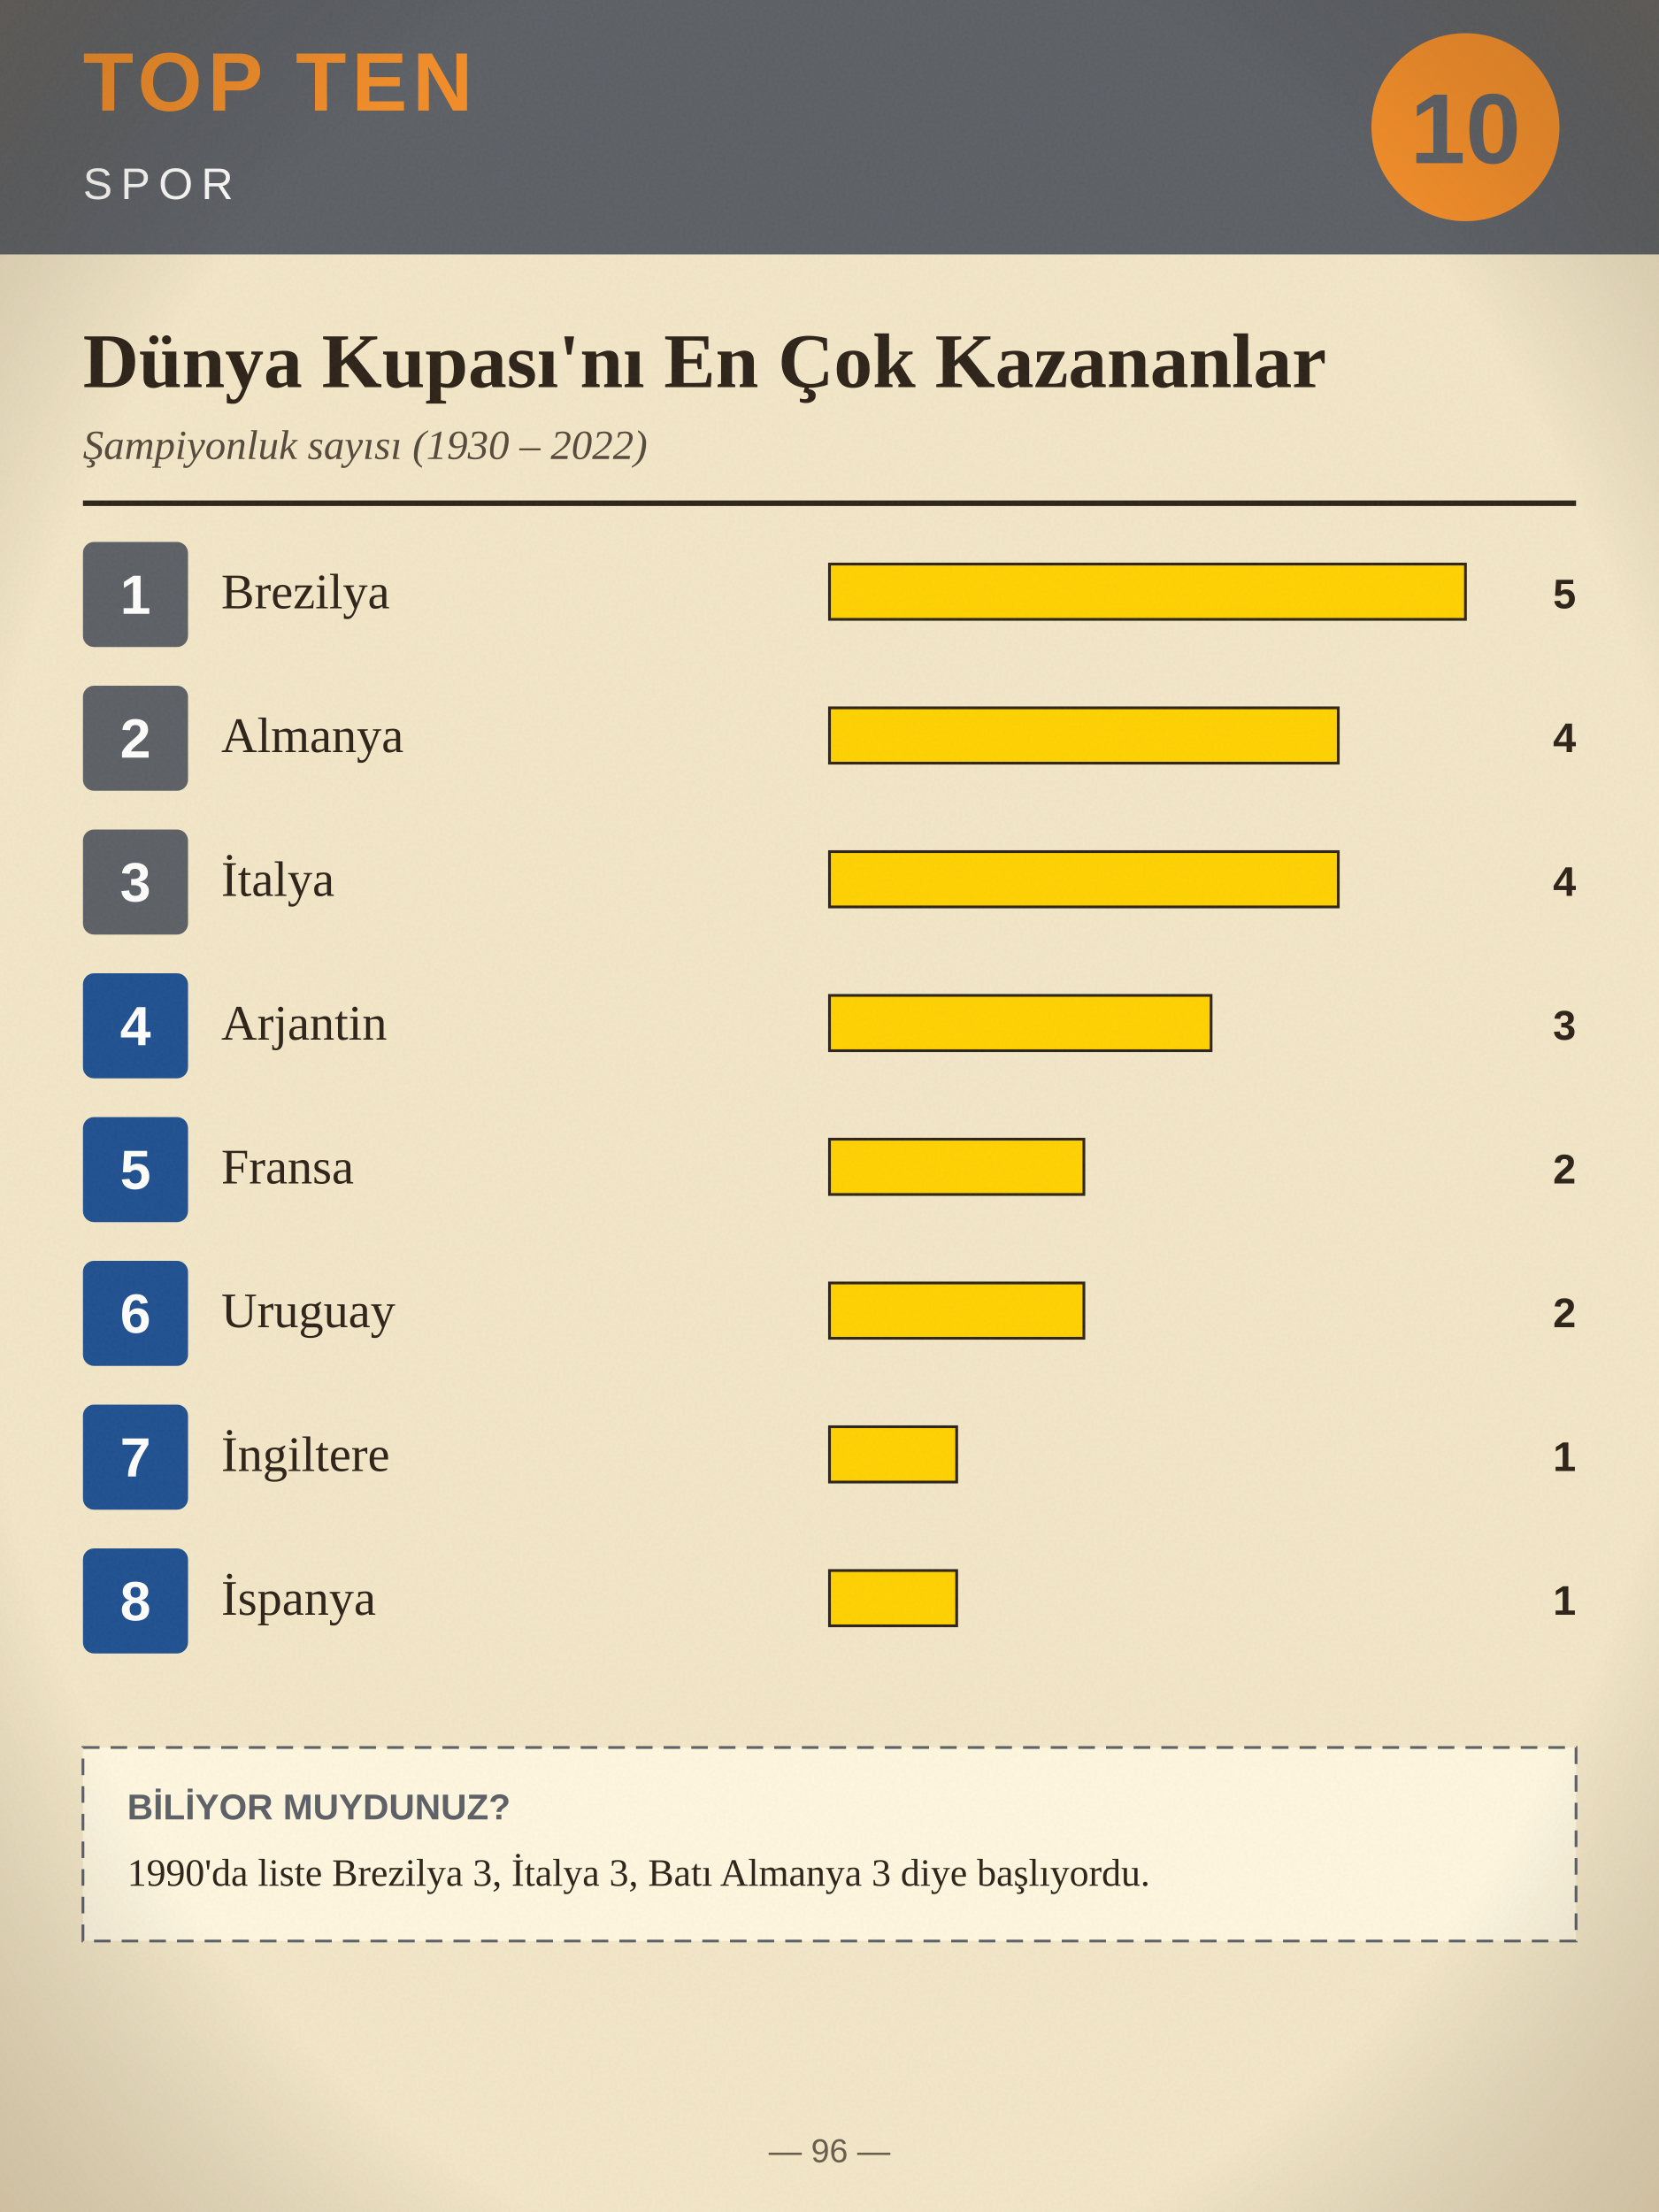
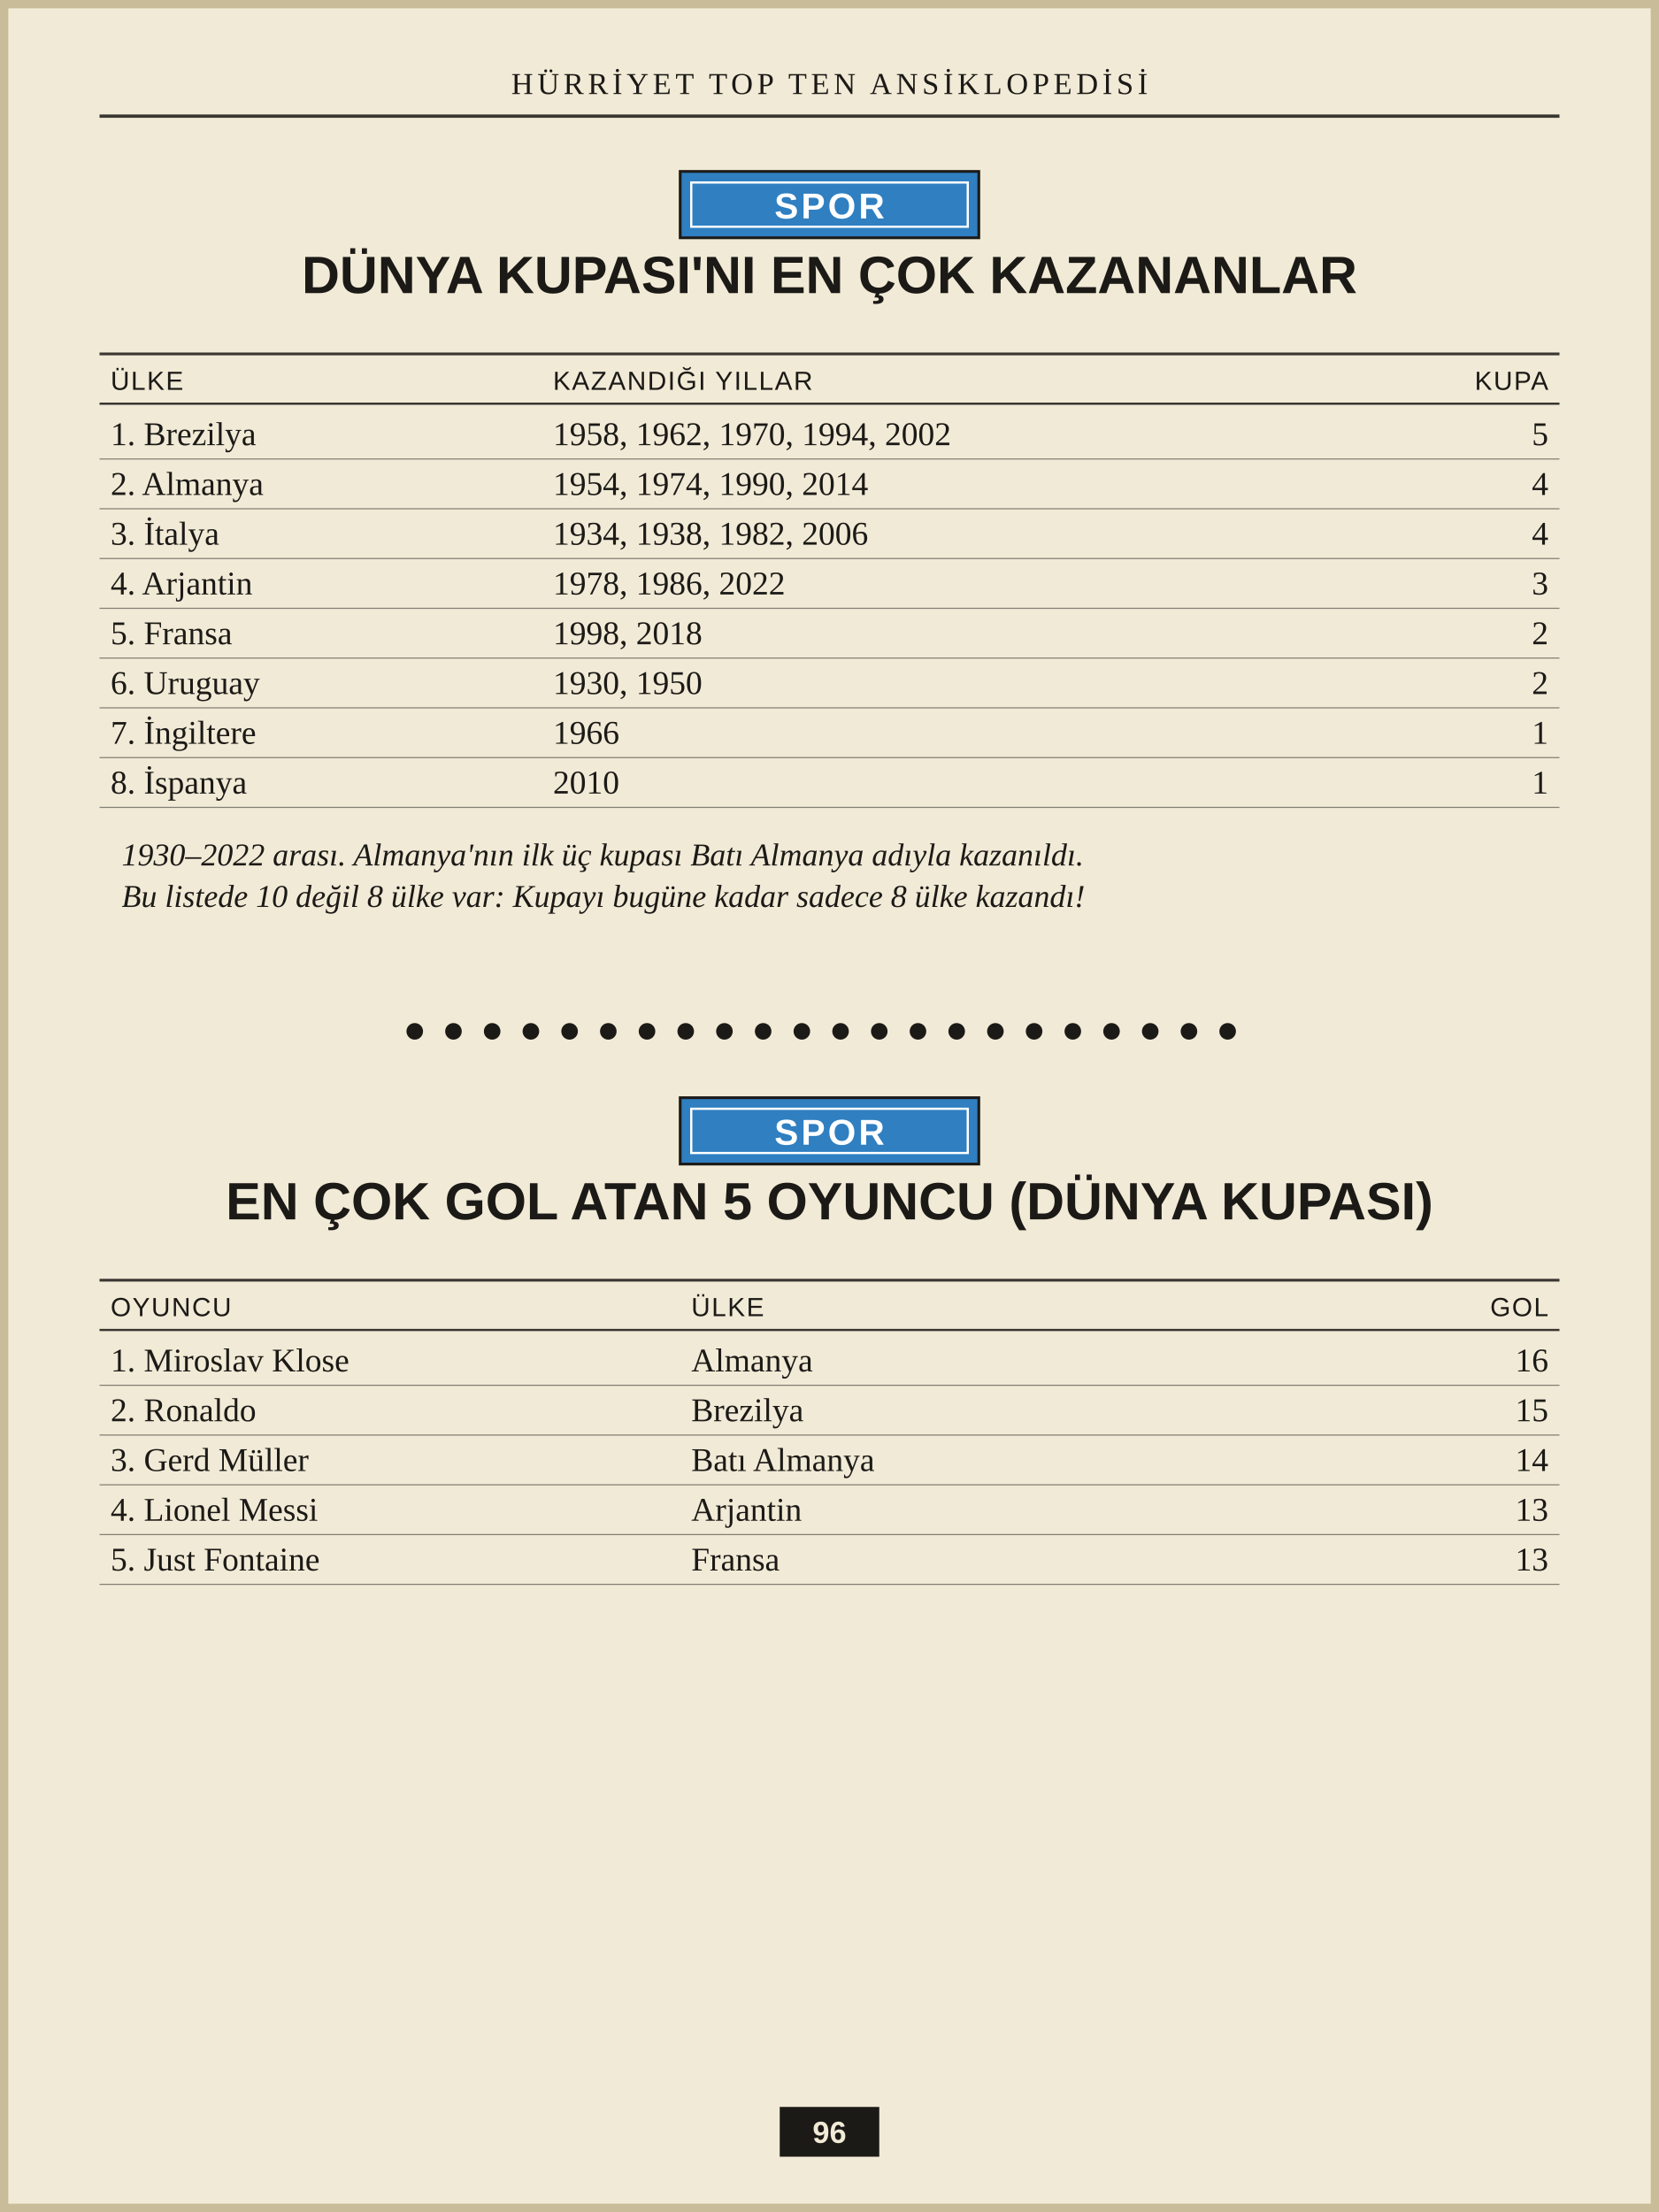
<svg xmlns="http://www.w3.org/2000/svg" width="600" height="800" viewBox="0 0 600 800">
-   <defs>
-     <filter id="n">
-       <feTurbulence type="fractalNoise" baseFrequency="0.9" numOctaves="2" seed="4" />
-       <feColorMatrix values="0 0 0 0 0.45 0 0 0 0 0.35 0 0 0 0 0.2 0 0 0 0.08 0" />
-       <feComposite in2="SourceGraphic" operator="in" />
-     </filter>
-     <radialGradient id="v" cx="50%" cy="50%" r="75%">
-       <stop offset="70%" stop-color="#000" stop-opacity="0" />
-       <stop offset="100%" stop-color="#6b4a1e" stop-opacity="0.28" />
-     </radialGradient>
-   </defs>
-   <rect width="600" height="800" fill="#f3e7c9" />
-   <rect x="0" y="0" width="600" height="92" fill="#5b5f66" />
-   <text x="30" y="40" font-family="Arial, Helvetica, sans-serif" font-weight="900" font-size="30" fill="#f28c28" letter-spacing="2">TOP TEN</text>
-   <text x="30" y="72" font-family="Arial, Helvetica, sans-serif" font-size="16" fill="#fff" letter-spacing="3">SPOR</text>
-   <circle cx="530" cy="46" r="34" fill="#f28c28" />
-   <text x="530" y="59" font-family="Arial, Helvetica, sans-serif" font-weight="900" font-size="36" fill="#5b5f66" text-anchor="middle">10</text>
-   <text x="30" y="140" font-family="Georgia, 'Times New Roman', serif" font-weight="bold" font-size="28" fill="#2b2118">Dünya Kupası'nı En Çok Kazananlar</text>
-   <text x="30" y="166" font-family="Georgia, 'Times New Roman', serif" font-style="italic" font-size="15" fill="#2b2118" opacity="0.8">Şampiyonluk sayısı (1930 – 2022)</text>
-   <line x1="30" y1="182" x2="570" y2="182" stroke="#2b2118" stroke-width="2" />
-   <rect x="30" y="196" width="38" height="38" rx="4" fill="#5b5f66" />
-   <text x="49" y="222" font-family="Arial, Helvetica, sans-serif" font-weight="900" font-size="20" fill="#fff" text-anchor="middle">1</text>
-   <text x="80" y="220" font-family="Georgia, 'Times New Roman', serif" font-size="18" fill="#2b2118">Brezilya</text>
-   <rect x="300" y="204" width="230" height="20" fill="#ffd200" stroke="#2b2118" stroke-width="1" />
-   <text x="570" y="220" font-family="Arial, Helvetica, sans-serif" font-weight="bold" font-size="15" fill="#2b2118" text-anchor="end">5</text>
-   <rect x="30" y="248" width="38" height="38" rx="4" fill="#5b5f66" />
-   <text x="49" y="274" font-family="Arial, Helvetica, sans-serif" font-weight="900" font-size="20" fill="#fff" text-anchor="middle">2</text>
-   <text x="80" y="272" font-family="Georgia, 'Times New Roman', serif" font-size="18" fill="#2b2118">Almanya</text>
-   <rect x="300" y="256" width="184" height="20" fill="#ffd200" stroke="#2b2118" stroke-width="1" />
-   <text x="570" y="272" font-family="Arial, Helvetica, sans-serif" font-weight="bold" font-size="15" fill="#2b2118" text-anchor="end">4</text>
-   <rect x="30" y="300" width="38" height="38" rx="4" fill="#5b5f66" />
-   <text x="49" y="326" font-family="Arial, Helvetica, sans-serif" font-weight="900" font-size="20" fill="#fff" text-anchor="middle">3</text>
-   <text x="80" y="324" font-family="Georgia, 'Times New Roman', serif" font-size="18" fill="#2b2118">İtalya</text>
-   <rect x="300" y="308" width="184" height="20" fill="#ffd200" stroke="#2b2118" stroke-width="1" />
-   <text x="570" y="324" font-family="Arial, Helvetica, sans-serif" font-weight="bold" font-size="15" fill="#2b2118" text-anchor="end">4</text>
-   <rect x="30" y="352" width="38" height="38" rx="4" fill="#1d4f91" />
-   <text x="49" y="378" font-family="Arial, Helvetica, sans-serif" font-weight="900" font-size="20" fill="#fff" text-anchor="middle">4</text>
-   <text x="80" y="376" font-family="Georgia, 'Times New Roman', serif" font-size="18" fill="#2b2118">Arjantin</text>
-   <rect x="300" y="360" width="138" height="20" fill="#ffd200" stroke="#2b2118" stroke-width="1" />
-   <text x="570" y="376" font-family="Arial, Helvetica, sans-serif" font-weight="bold" font-size="15" fill="#2b2118" text-anchor="end">3</text>
-   <rect x="30" y="404" width="38" height="38" rx="4" fill="#1d4f91" />
-   <text x="49" y="430" font-family="Arial, Helvetica, sans-serif" font-weight="900" font-size="20" fill="#fff" text-anchor="middle">5</text>
-   <text x="80" y="428" font-family="Georgia, 'Times New Roman', serif" font-size="18" fill="#2b2118">Fransa</text>
-   <rect x="300" y="412" width="92" height="20" fill="#ffd200" stroke="#2b2118" stroke-width="1" />
-   <text x="570" y="428" font-family="Arial, Helvetica, sans-serif" font-weight="bold" font-size="15" fill="#2b2118" text-anchor="end">2</text>
-   <rect x="30" y="456" width="38" height="38" rx="4" fill="#1d4f91" />
-   <text x="49" y="482" font-family="Arial, Helvetica, sans-serif" font-weight="900" font-size="20" fill="#fff" text-anchor="middle">6</text>
-   <text x="80" y="480" font-family="Georgia, 'Times New Roman', serif" font-size="18" fill="#2b2118">Uruguay</text>
-   <rect x="300" y="464" width="92" height="20" fill="#ffd200" stroke="#2b2118" stroke-width="1" />
-   <text x="570" y="480" font-family="Arial, Helvetica, sans-serif" font-weight="bold" font-size="15" fill="#2b2118" text-anchor="end">2</text>
-   <rect x="30" y="508" width="38" height="38" rx="4" fill="#1d4f91" />
-   <text x="49" y="534" font-family="Arial, Helvetica, sans-serif" font-weight="900" font-size="20" fill="#fff" text-anchor="middle">7</text>
-   <text x="80" y="532" font-family="Georgia, 'Times New Roman', serif" font-size="18" fill="#2b2118">İngiltere</text>
-   <rect x="300" y="516" width="46" height="20" fill="#ffd200" stroke="#2b2118" stroke-width="1" />
-   <text x="570" y="532" font-family="Arial, Helvetica, sans-serif" font-weight="bold" font-size="15" fill="#2b2118" text-anchor="end">1</text>
-   <rect x="30" y="560" width="38" height="38" rx="4" fill="#1d4f91" />
-   <text x="49" y="586" font-family="Arial, Helvetica, sans-serif" font-weight="900" font-size="20" fill="#fff" text-anchor="middle">8</text>
-   <text x="80" y="584" font-family="Georgia, 'Times New Roman', serif" font-size="18" fill="#2b2118">İspanya</text>
-   <rect x="300" y="568" width="46" height="20" fill="#ffd200" stroke="#2b2118" stroke-width="1" />
-   <text x="570" y="584" font-family="Arial, Helvetica, sans-serif" font-weight="bold" font-size="15" fill="#2b2118" text-anchor="end">1</text>
-   <rect x="30" y="632" width="540" height="70" fill="#fff8e1" stroke="#5b5f66" stroke-dasharray="6 4" />
-   <text x="46" y="658" font-family="Arial, Helvetica, sans-serif" font-weight="bold" font-size="13" fill="#5b5f66">BİLİYOR MUYDUNUZ?</text>
-   <text x="46" y="682" font-family="Georgia, 'Times New Roman', serif" font-size="14" fill="#2b2118">1990'da liste Brezilya 3, İtalya 3, Batı Almanya 3 diye başlıyordu.</text>
-   <text x="300" y="782" font-family="Arial, Helvetica, sans-serif" font-size="12" fill="#2b2118" text-anchor="middle" opacity="0.7">— 96 —</text>
-   <rect width="600" height="800" fill="url(#v)" />
-   <rect width="600" height="800" filter="url(#n)" />
+   <rect width="600" height="800" fill="#f1ead6" />
+   <text x="300" y="34" font-family="'Times New Roman', Times, serif" font-size="11" fill="#1c1a17" text-anchor="middle" letter-spacing="1.5">HÜRRİYET TOP TEN ANSİKLOPEDİSİ</text>
+   <line x1="36" y1="42" x2="564" y2="42" stroke="#3a3631" stroke-width="1.2" />
+   <rect x="246" y="62" width="108" height="24" fill="#2f7fc1" stroke="#1c1a17" stroke-width="1" />
+   <rect x="250" y="66" width="100" height="16" fill="none" stroke="#fff" stroke-width="0.8" />
+   <text x="300" y="79" font-family="'Arial Narrow', Arial, Helvetica, sans-serif" font-weight="bold" font-size="13" fill="#fff" text-anchor="middle" letter-spacing="1">SPOR</text>
+   <text x="300" y="106" font-family="'Arial Narrow', Arial, Helvetica, sans-serif" font-weight="bold" font-size="19" fill="#1c1a17" text-anchor="middle">DÜNYA KUPASI'NI EN ÇOK KAZANANLAR</text>
+   <line x1="36" y1="128" x2="564" y2="128" stroke="#3a3631" stroke-width="1" />
+   <text x="40" y="141" font-family="'Arial Narrow', Arial, Helvetica, sans-serif" font-size="9.5" fill="#1c1a17" text-anchor="start" letter-spacing="0.5">ÜLKE</text>
+   <text x="200" y="141" font-family="'Arial Narrow', Arial, Helvetica, sans-serif" font-size="9.5" fill="#1c1a17" text-anchor="start" letter-spacing="0.5">KAZANDIĞI YILLAR</text>
+   <text x="560" y="141" font-family="'Arial Narrow', Arial, Helvetica, sans-serif" font-size="9.5" fill="#1c1a17" text-anchor="end" letter-spacing="0.5">KUPA</text>
+   <line x1="36" y1="146" x2="564" y2="146" stroke="#3a3631" stroke-width="0.8" />
+   <text x="40" y="161" font-family="'Times New Roman', Times, serif" font-size="12" fill="#1c1a17" text-anchor="start">1. Brezilya</text>
+   <text x="200" y="161" font-family="'Times New Roman', Times, serif" font-size="12" fill="#1c1a17" text-anchor="start">1958, 1962, 1970, 1994, 2002</text>
+   <text x="560" y="161" font-family="'Times New Roman', Times, serif" font-size="12" fill="#1c1a17" text-anchor="end">5</text>
+   <line x1="36" y1="166" x2="564" y2="166" stroke="#3a3631" stroke-width="0.4" opacity="0.6" />
+   <text x="40" y="179" font-family="'Times New Roman', Times, serif" font-size="12" fill="#1c1a17" text-anchor="start">2. Almanya</text>
+   <text x="200" y="179" font-family="'Times New Roman', Times, serif" font-size="12" fill="#1c1a17" text-anchor="start">1954, 1974, 1990, 2014</text>
+   <text x="560" y="179" font-family="'Times New Roman', Times, serif" font-size="12" fill="#1c1a17" text-anchor="end">4</text>
+   <line x1="36" y1="184" x2="564" y2="184" stroke="#3a3631" stroke-width="0.4" opacity="0.6" />
+   <text x="40" y="197" font-family="'Times New Roman', Times, serif" font-size="12" fill="#1c1a17" text-anchor="start">3. İtalya</text>
+   <text x="200" y="197" font-family="'Times New Roman', Times, serif" font-size="12" fill="#1c1a17" text-anchor="start">1934, 1938, 1982, 2006</text>
+   <text x="560" y="197" font-family="'Times New Roman', Times, serif" font-size="12" fill="#1c1a17" text-anchor="end">4</text>
+   <line x1="36" y1="202" x2="564" y2="202" stroke="#3a3631" stroke-width="0.4" opacity="0.6" />
+   <text x="40" y="215" font-family="'Times New Roman', Times, serif" font-size="12" fill="#1c1a17" text-anchor="start">4. Arjantin</text>
+   <text x="200" y="215" font-family="'Times New Roman', Times, serif" font-size="12" fill="#1c1a17" text-anchor="start">1978, 1986, 2022</text>
+   <text x="560" y="215" font-family="'Times New Roman', Times, serif" font-size="12" fill="#1c1a17" text-anchor="end">3</text>
+   <line x1="36" y1="220" x2="564" y2="220" stroke="#3a3631" stroke-width="0.4" opacity="0.6" />
+   <text x="40" y="233" font-family="'Times New Roman', Times, serif" font-size="12" fill="#1c1a17" text-anchor="start">5. Fransa</text>
+   <text x="200" y="233" font-family="'Times New Roman', Times, serif" font-size="12" fill="#1c1a17" text-anchor="start">1998, 2018</text>
+   <text x="560" y="233" font-family="'Times New Roman', Times, serif" font-size="12" fill="#1c1a17" text-anchor="end">2</text>
+   <line x1="36" y1="238" x2="564" y2="238" stroke="#3a3631" stroke-width="0.4" opacity="0.6" />
+   <text x="40" y="251" font-family="'Times New Roman', Times, serif" font-size="12" fill="#1c1a17" text-anchor="start">6. Uruguay</text>
+   <text x="200" y="251" font-family="'Times New Roman', Times, serif" font-size="12" fill="#1c1a17" text-anchor="start">1930, 1950</text>
+   <text x="560" y="251" font-family="'Times New Roman', Times, serif" font-size="12" fill="#1c1a17" text-anchor="end">2</text>
+   <line x1="36" y1="256" x2="564" y2="256" stroke="#3a3631" stroke-width="0.4" opacity="0.6" />
+   <text x="40" y="269" font-family="'Times New Roman', Times, serif" font-size="12" fill="#1c1a17" text-anchor="start">7. İngiltere</text>
+   <text x="200" y="269" font-family="'Times New Roman', Times, serif" font-size="12" fill="#1c1a17" text-anchor="start">1966</text>
+   <text x="560" y="269" font-family="'Times New Roman', Times, serif" font-size="12" fill="#1c1a17" text-anchor="end">1</text>
+   <line x1="36" y1="274" x2="564" y2="274" stroke="#3a3631" stroke-width="0.4" opacity="0.6" />
+   <text x="40" y="287" font-family="'Times New Roman', Times, serif" font-size="12" fill="#1c1a17" text-anchor="start">8. İspanya</text>
+   <text x="200" y="287" font-family="'Times New Roman', Times, serif" font-size="12" fill="#1c1a17" text-anchor="start">2010</text>
+   <text x="560" y="287" font-family="'Times New Roman', Times, serif" font-size="12" fill="#1c1a17" text-anchor="end">1</text>
+   <line x1="36" y1="292" x2="564" y2="292" stroke="#3a3631" stroke-width="0.4" opacity="0.6" />
+   <text x="44" y="313" font-family="'Times New Roman', Times, serif" font-size="11.5" font-style="italic" fill="#1c1a17">1930–2022 arası. Almanya'nın ilk üç kupası Batı Almanya adıyla kazanıldı.</text>
+   <text x="44" y="328" font-family="'Times New Roman', Times, serif" font-size="11.5" font-style="italic" fill="#1c1a17">Bu listede 10 değil 8 ülke var: Kupayı bugüne kadar sadece 8 ülke kazandı!</text>
+   <circle cx="150" cy="373" r="3" fill="#1c1a17" />
+   <circle cx="164" cy="373" r="3" fill="#1c1a17" />
+   <circle cx="178" cy="373" r="3" fill="#1c1a17" />
+   <circle cx="192" cy="373" r="3" fill="#1c1a17" />
+   <circle cx="206" cy="373" r="3" fill="#1c1a17" />
+   <circle cx="220" cy="373" r="3" fill="#1c1a17" />
+   <circle cx="234" cy="373" r="3" fill="#1c1a17" />
+   <circle cx="248" cy="373" r="3" fill="#1c1a17" />
+   <circle cx="262" cy="373" r="3" fill="#1c1a17" />
+   <circle cx="276" cy="373" r="3" fill="#1c1a17" />
+   <circle cx="290" cy="373" r="3" fill="#1c1a17" />
+   <circle cx="304" cy="373" r="3" fill="#1c1a17" />
+   <circle cx="318" cy="373" r="3" fill="#1c1a17" />
+   <circle cx="332" cy="373" r="3" fill="#1c1a17" />
+   <circle cx="346" cy="373" r="3" fill="#1c1a17" />
+   <circle cx="360" cy="373" r="3" fill="#1c1a17" />
+   <circle cx="374" cy="373" r="3" fill="#1c1a17" />
+   <circle cx="388" cy="373" r="3" fill="#1c1a17" />
+   <circle cx="402" cy="373" r="3" fill="#1c1a17" />
+   <circle cx="416" cy="373" r="3" fill="#1c1a17" />
+   <circle cx="430" cy="373" r="3" fill="#1c1a17" />
+   <circle cx="444" cy="373" r="3" fill="#1c1a17" />
+   <rect x="246" y="397" width="108" height="24" fill="#2f7fc1" stroke="#1c1a17" stroke-width="1" />
+   <rect x="250" y="401" width="100" height="16" fill="none" stroke="#fff" stroke-width="0.8" />
+   <text x="300" y="414" font-family="'Arial Narrow', Arial, Helvetica, sans-serif" font-weight="bold" font-size="13" fill="#fff" text-anchor="middle" letter-spacing="1">SPOR</text>
+   <text x="300" y="441" font-family="'Arial Narrow', Arial, Helvetica, sans-serif" font-weight="bold" font-size="19" fill="#1c1a17" text-anchor="middle">EN ÇOK GOL ATAN 5 OYUNCU (DÜNYA KUPASI)</text>
+   <line x1="36" y1="463" x2="564" y2="463" stroke="#3a3631" stroke-width="1" />
+   <text x="40" y="476" font-family="'Arial Narrow', Arial, Helvetica, sans-serif" font-size="9.5" fill="#1c1a17" text-anchor="start" letter-spacing="0.5">OYUNCU</text>
+   <text x="250" y="476" font-family="'Arial Narrow', Arial, Helvetica, sans-serif" font-size="9.5" fill="#1c1a17" text-anchor="start" letter-spacing="0.5">ÜLKE</text>
+   <text x="560" y="476" font-family="'Arial Narrow', Arial, Helvetica, sans-serif" font-size="9.5" fill="#1c1a17" text-anchor="end" letter-spacing="0.5">GOL</text>
+   <line x1="36" y1="481" x2="564" y2="481" stroke="#3a3631" stroke-width="0.8" />
+   <text x="40" y="496" font-family="'Times New Roman', Times, serif" font-size="12" fill="#1c1a17" text-anchor="start">1. Miroslav Klose</text>
+   <text x="250" y="496" font-family="'Times New Roman', Times, serif" font-size="12" fill="#1c1a17" text-anchor="start">Almanya</text>
+   <text x="560" y="496" font-family="'Times New Roman', Times, serif" font-size="12" fill="#1c1a17" text-anchor="end">16</text>
+   <line x1="36" y1="501" x2="564" y2="501" stroke="#3a3631" stroke-width="0.4" opacity="0.6" />
+   <text x="40" y="514" font-family="'Times New Roman', Times, serif" font-size="12" fill="#1c1a17" text-anchor="start">2. Ronaldo</text>
+   <text x="250" y="514" font-family="'Times New Roman', Times, serif" font-size="12" fill="#1c1a17" text-anchor="start">Brezilya</text>
+   <text x="560" y="514" font-family="'Times New Roman', Times, serif" font-size="12" fill="#1c1a17" text-anchor="end">15</text>
+   <line x1="36" y1="519" x2="564" y2="519" stroke="#3a3631" stroke-width="0.4" opacity="0.6" />
+   <text x="40" y="532" font-family="'Times New Roman', Times, serif" font-size="12" fill="#1c1a17" text-anchor="start">3. Gerd Müller</text>
+   <text x="250" y="532" font-family="'Times New Roman', Times, serif" font-size="12" fill="#1c1a17" text-anchor="start">Batı Almanya</text>
+   <text x="560" y="532" font-family="'Times New Roman', Times, serif" font-size="12" fill="#1c1a17" text-anchor="end">14</text>
+   <line x1="36" y1="537" x2="564" y2="537" stroke="#3a3631" stroke-width="0.4" opacity="0.6" />
+   <text x="40" y="550" font-family="'Times New Roman', Times, serif" font-size="12" fill="#1c1a17" text-anchor="start">4. Lionel Messi</text>
+   <text x="250" y="550" font-family="'Times New Roman', Times, serif" font-size="12" fill="#1c1a17" text-anchor="start">Arjantin</text>
+   <text x="560" y="550" font-family="'Times New Roman', Times, serif" font-size="12" fill="#1c1a17" text-anchor="end">13</text>
+   <line x1="36" y1="555" x2="564" y2="555" stroke="#3a3631" stroke-width="0.4" opacity="0.6" />
+   <text x="40" y="568" font-family="'Times New Roman', Times, serif" font-size="12" fill="#1c1a17" text-anchor="start">5. Just Fontaine</text>
+   <text x="250" y="568" font-family="'Times New Roman', Times, serif" font-size="12" fill="#1c1a17" text-anchor="start">Fransa</text>
+   <text x="560" y="568" font-family="'Times New Roman', Times, serif" font-size="12" fill="#1c1a17" text-anchor="end">13</text>
+   <line x1="36" y1="573" x2="564" y2="573" stroke="#3a3631" stroke-width="0.4" opacity="0.6" />
+   <rect x="282" y="762" width="36" height="18" fill="#1c1a17" />
+   <text x="300" y="775" font-family="'Arial Narrow', Arial, Helvetica, sans-serif" font-weight="bold" font-size="11" fill="#f1ead6" text-anchor="middle">96</text>
+   <rect width="600" height="800" fill="none" stroke="#c9bc98" stroke-width="6" />
</svg>
